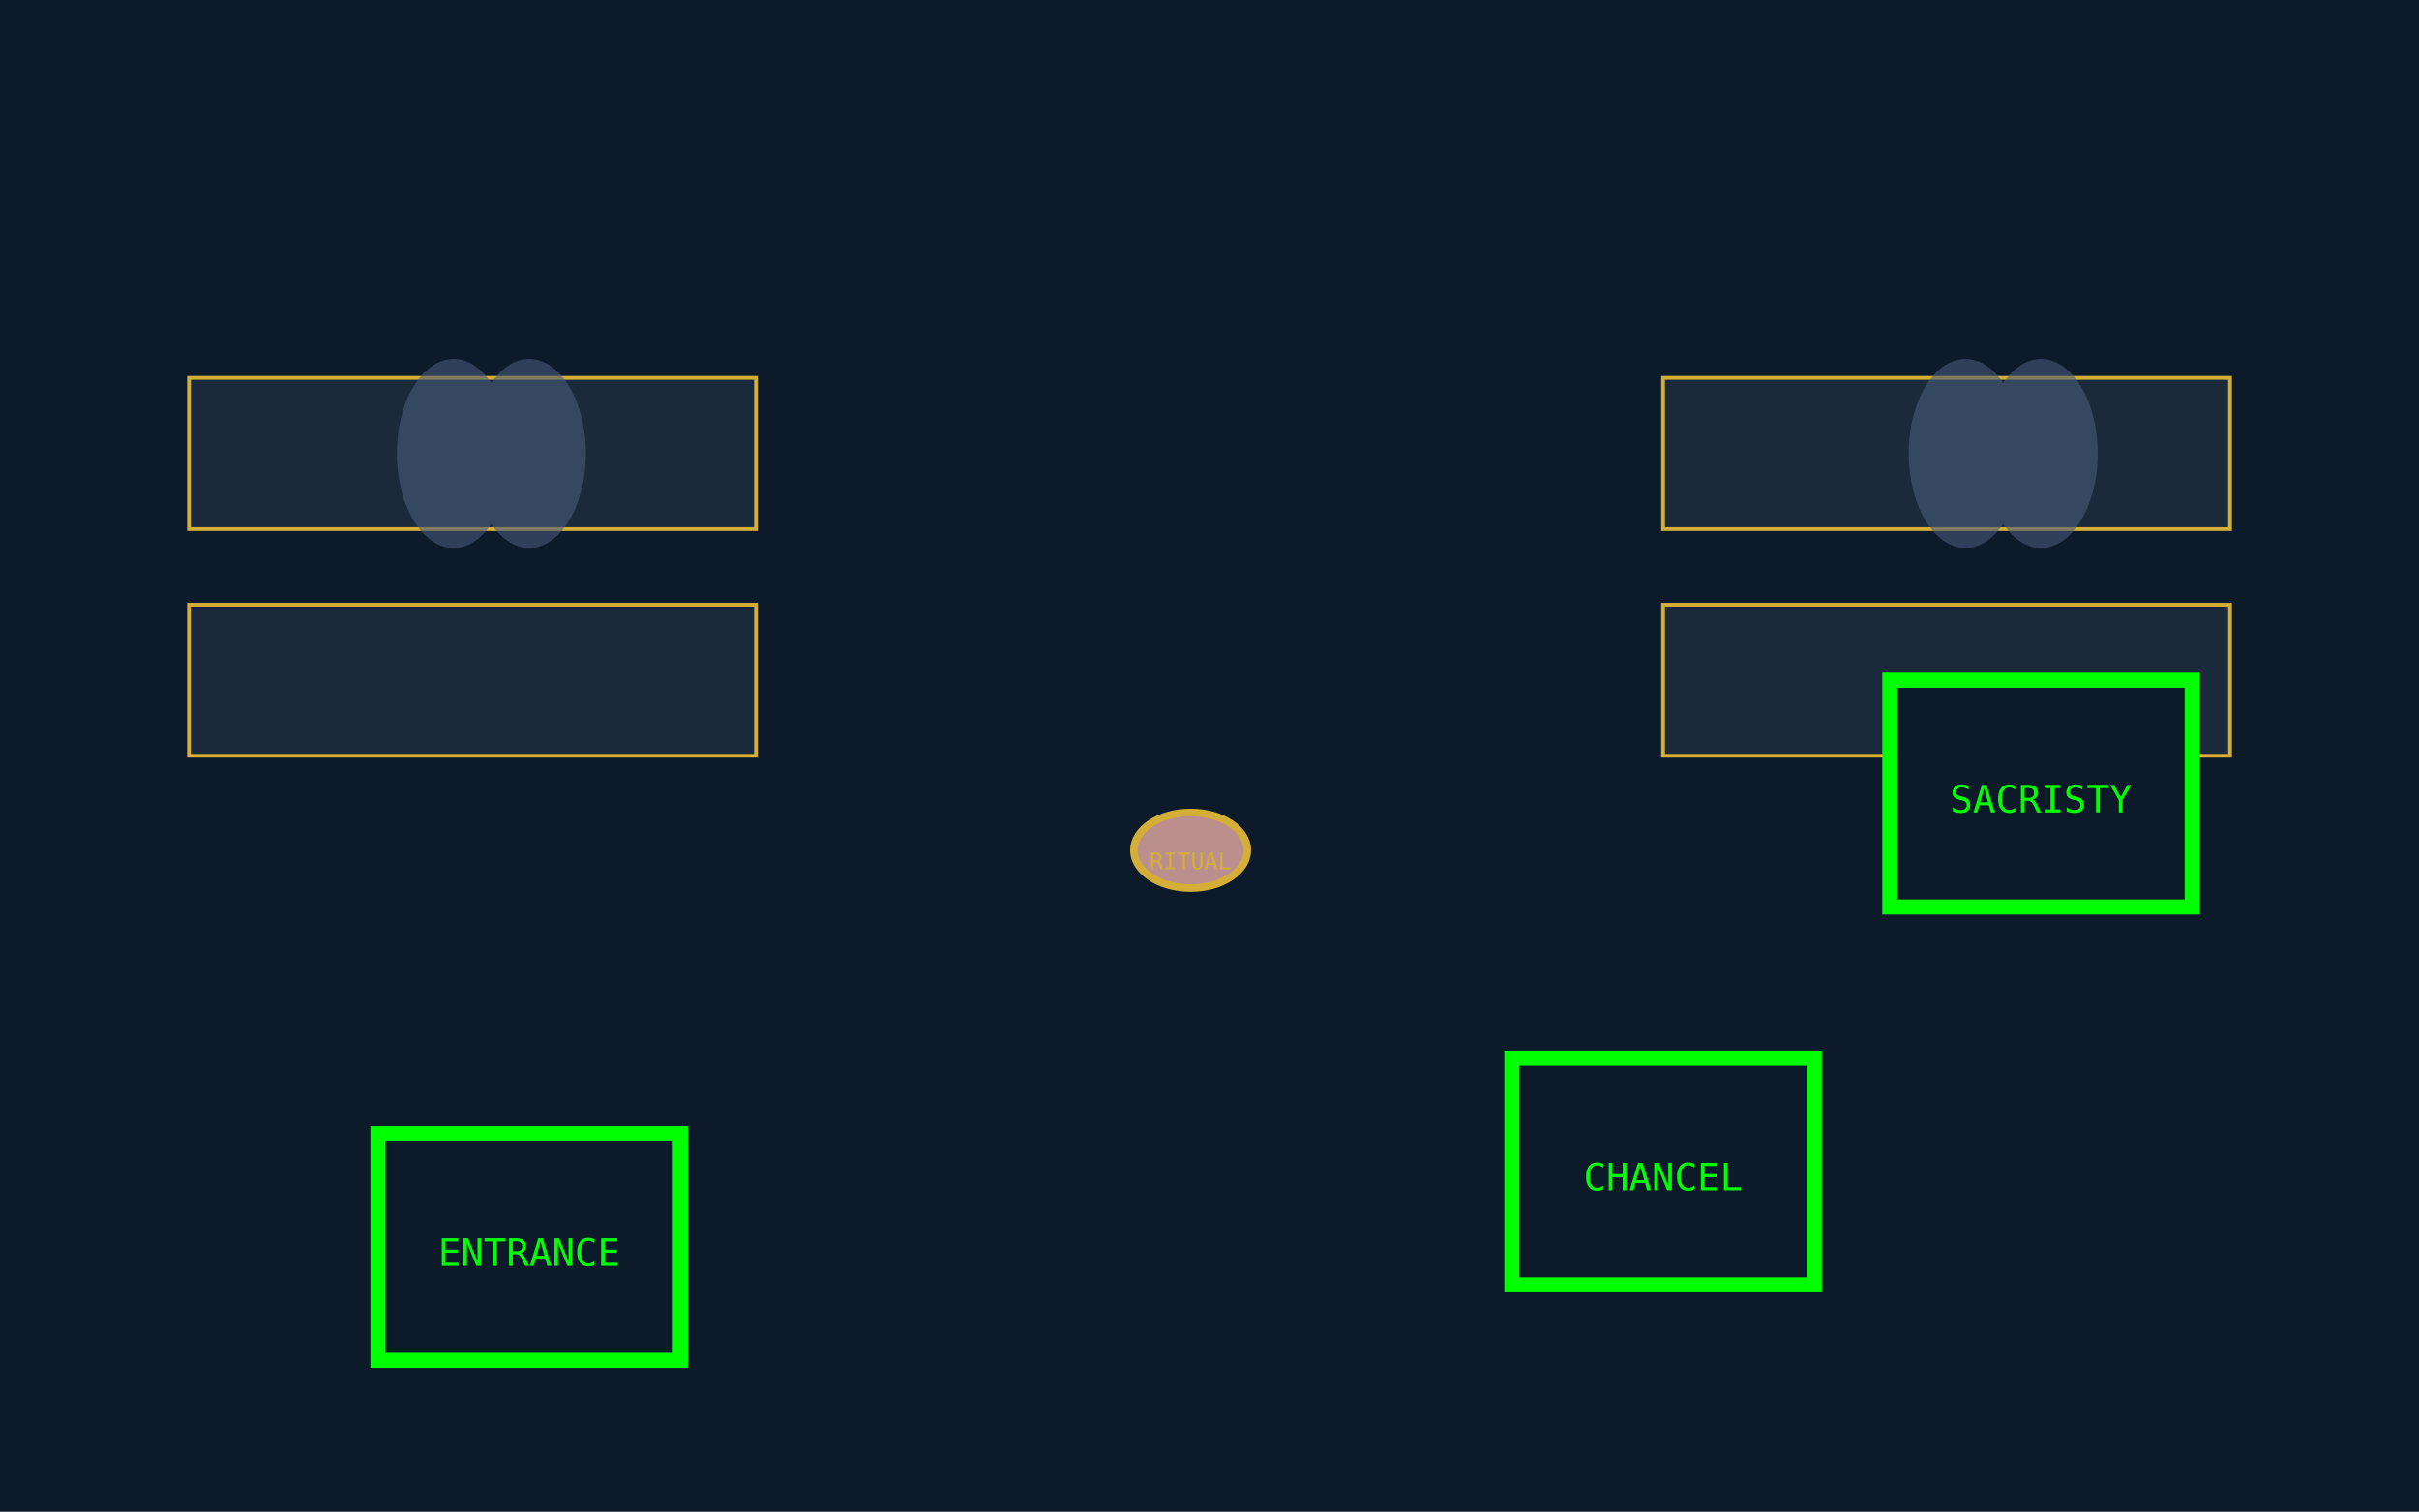
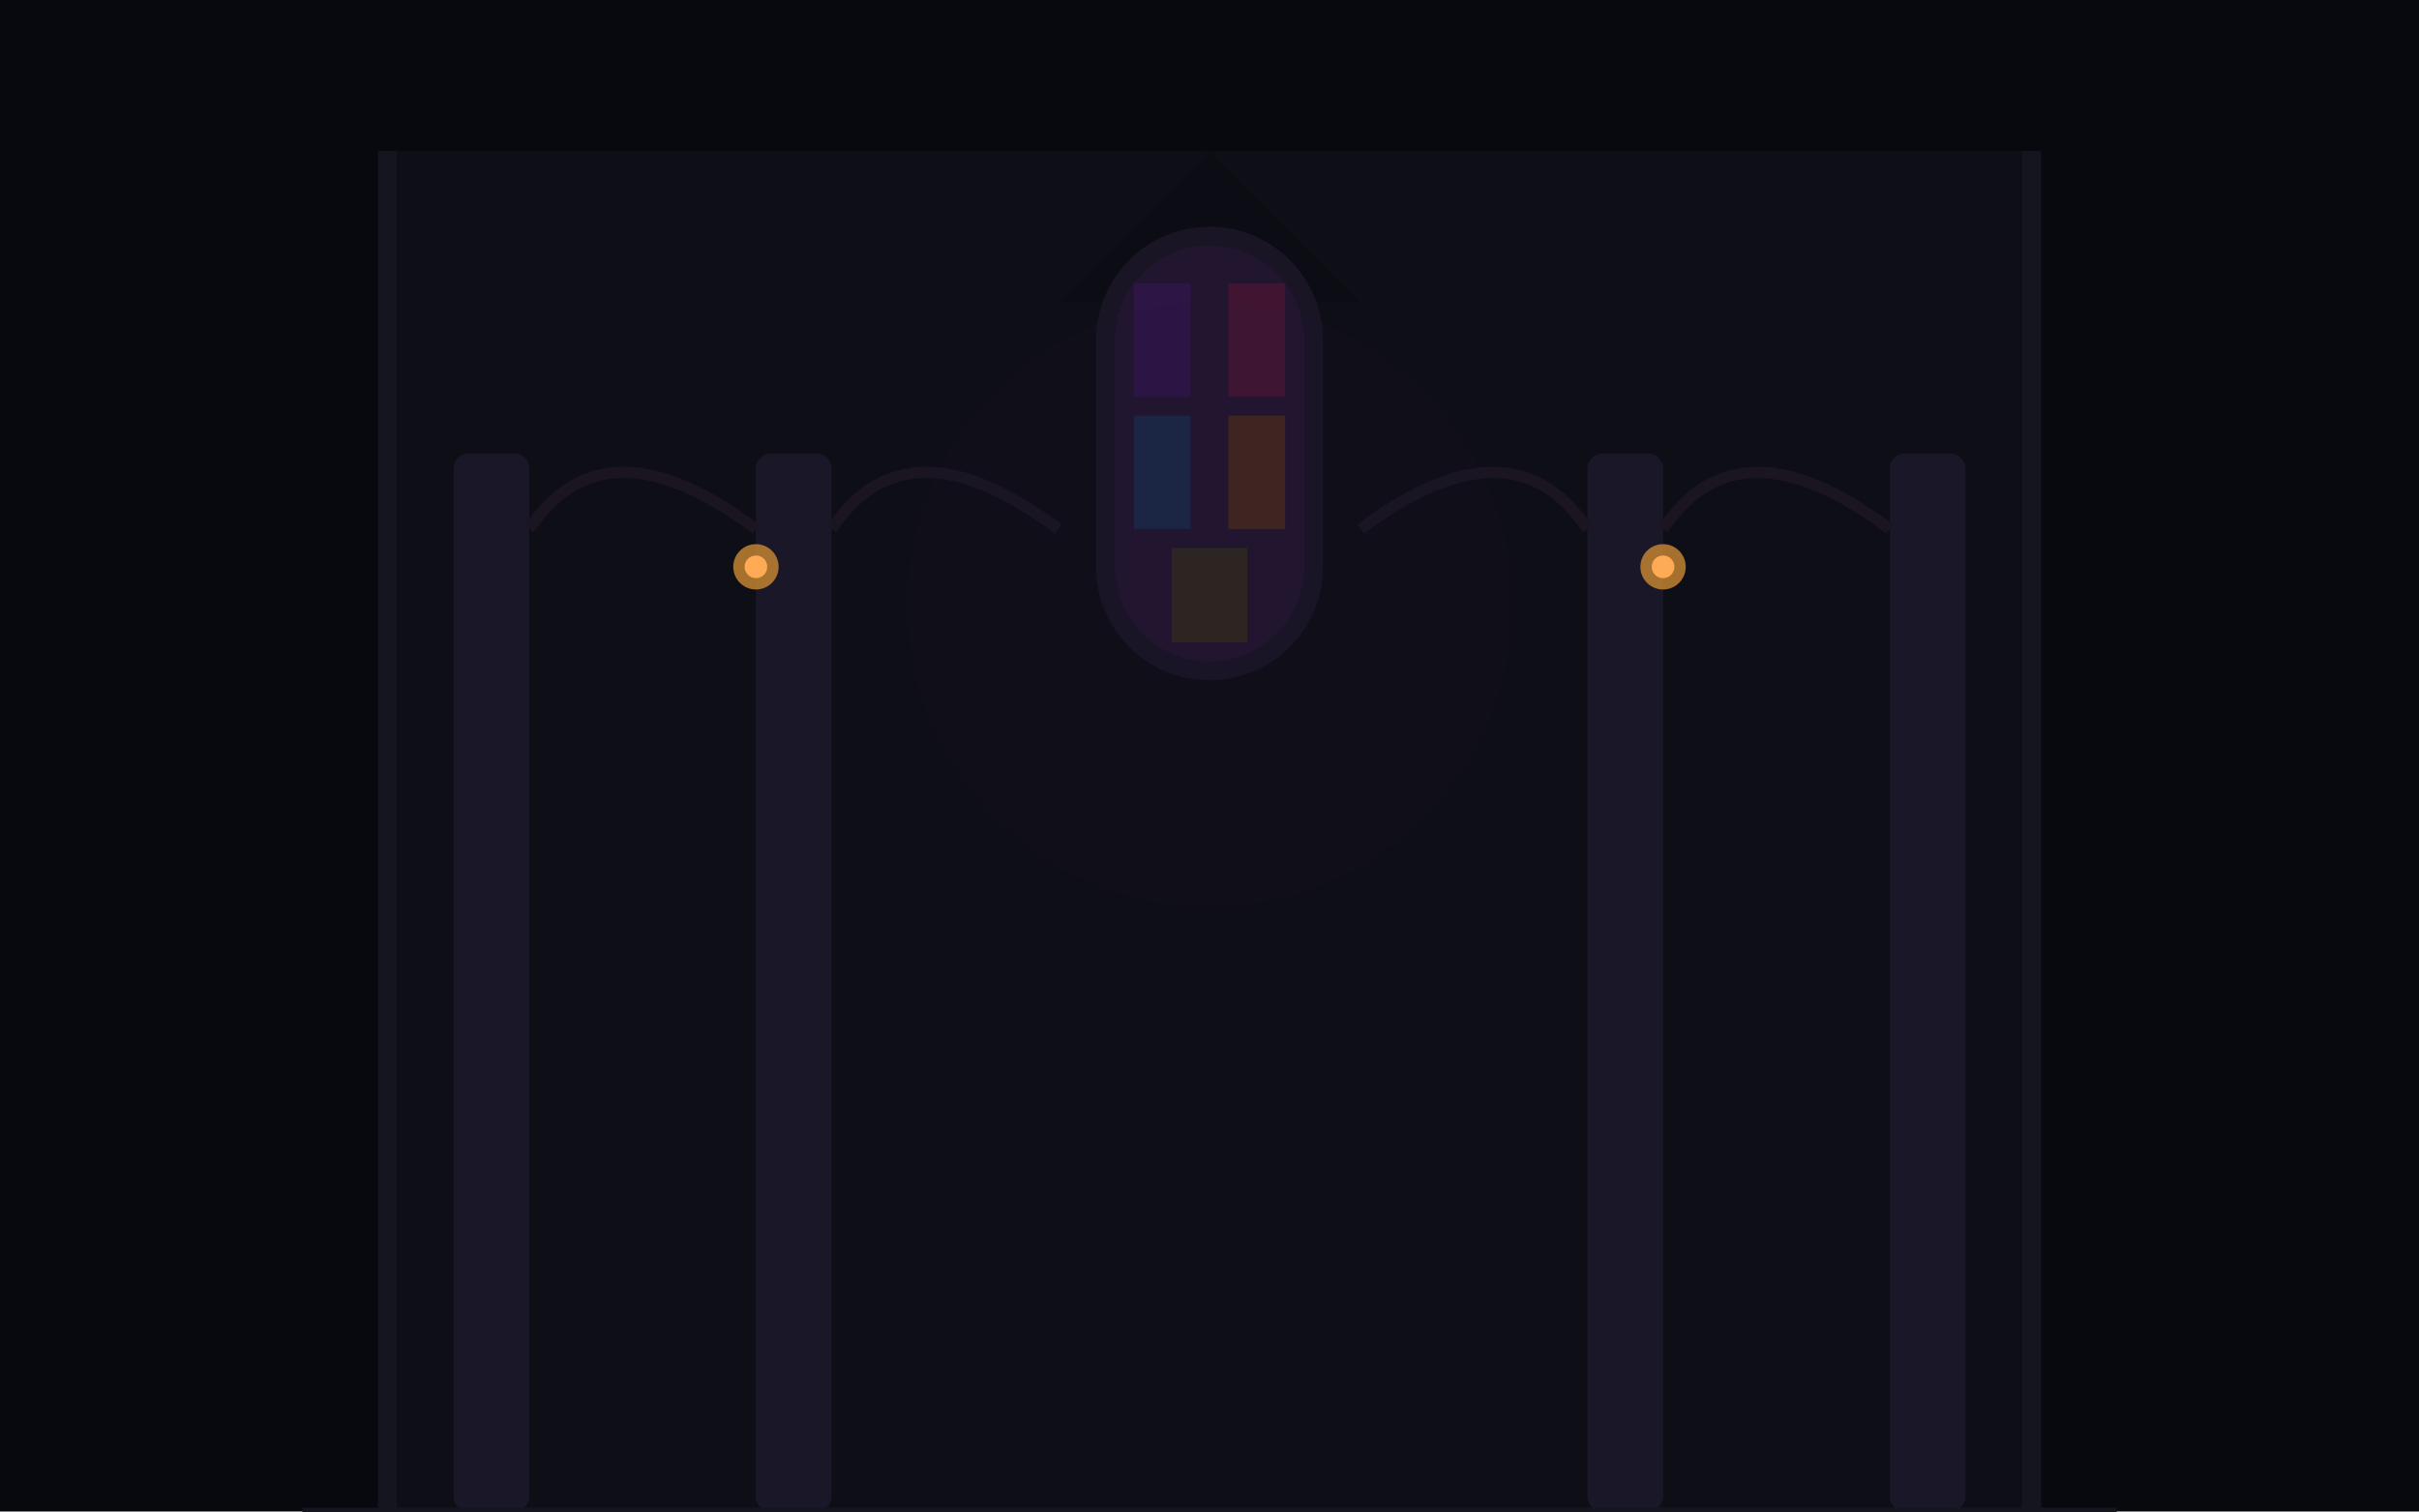
- <svg xmlns="http://www.w3.org/2000/svg" viewBox="0 0 640 400">
-   <rect width="640" height="400" fill="#0a1a2a" />
-   <rect x="0" y="0" width="640" height="400" fill="#0d1a2a" />
-   <g fill="#1a2a3a" stroke="#d4af37" stroke-width="1">
-     <rect x="50" y="100" width="150" height="40" />
-     <rect x="50" y="160" width="150" height="40" />
-     <rect x="440" y="100" width="150" height="40" />
-     <rect x="440" y="160" width="150" height="40" />
-   </g>
-   <g fill="#4a5a7a" opacity="0.6">
-     <ellipse cx="120" cy="120" rx="15" ry="25" />
-     <ellipse cx="140" cy="120" rx="15" ry="25" />
-     <ellipse cx="520" cy="120" rx="15" ry="25" />
-     <ellipse cx="540" cy="120" rx="15" ry="25" />
-   </g>
-   <g transform="translate(300,200)">
-     <ellipse cx="15" cy="25" rx="15" ry="10" fill="#bc8f8f" stroke="#d4af37" stroke-width="2" />
-     <text x="15" y="30" font-family="monospace" font-size="6" fill="#d4af37" text-anchor="middle">RITUAL</text>
-   </g>
-   <rect x="100" y="300" width="80" height="60" fill="#0d1a2a" stroke="#0f0" stroke-width="4" />
-   <text x="140" y="335" font-family="monospace" font-size="10" fill="#0f0" text-anchor="middle">ENTRANCE</text>
-   <rect x="400" y="280" width="80" height="60" fill="#0d1a2a" stroke="#0f0" stroke-width="4" />
-   <text x="440" y="315" font-family="monospace" font-size="10" fill="#0f0" text-anchor="middle">CHANCEL</text>
-   <rect x="500" y="180" width="80" height="60" fill="#0d1a2a" stroke="#0f0" stroke-width="4" />
-   <text x="540" y="215" font-family="monospace" font-size="10" fill="#0f0" text-anchor="middle">SACRISTY</text>
+ <svg xmlns="http://www.w3.org/2000/svg" viewBox="0 0 640 400" width="640" height="400">
+   <rect width="640" height="400" fill="#08080f" />
+   <rect x="100" y="40" width="440" height="360" fill="#0e0e16" />
+   <rect x="100" y="40" width="5" height="360" fill="#151520" />
+   <rect x="535" y="40" width="5" height="360" fill="#151520" />
+   <rect x="120" y="120" width="20" height="280" fill="#1a1828" rx="4" />
+   <rect x="200" y="120" width="20" height="280" fill="#1a1828" rx="4" />
+   <rect x="420" y="120" width="20" height="280" fill="#1a1828" rx="4" />
+   <rect x="500" y="120" width="20" height="280" fill="#1a1828" rx="4" />
+   <path d="M140 140 Q160 110 200 140" fill="none" stroke="#1a1520" stroke-width="3" />
+   <path d="M220 140 Q240 110 280 140" fill="none" stroke="#1a1520" stroke-width="3" />
+   <path d="M360 140 Q400 110 420 140" fill="none" stroke="#1a1520" stroke-width="3" />
+   <path d="M440 140 Q460 110 500 140" fill="none" stroke="#1a1520" stroke-width="3" />
+   <polygon points="320,40 280,80 360,80" fill="#0c0c14" />
+   <rect x="290" y="60" width="60" height="120" fill="#1a1525" rx="30" />
+   <rect x="295" y="65" width="50" height="110" fill="#221530" rx="25" />
+   <rect x="300" y="75" width="15" height="30" fill="#331555" opacity="0.6" />
+   <rect x="325" y="75" width="15" height="30" fill="#551533" opacity="0.6" />
+   <rect x="300" y="110" width="15" height="30" fill="#153355" opacity="0.6" />
+   <rect x="325" y="110" width="15" height="30" fill="#553315" opacity="0.6" />
+   <rect x="310" y="145" width="20" height="25" fill="#333315" opacity="0.6" />
+   <circle cx="320" cy="160" r="80" fill="#221530" opacity="0.1" />
+   <line x1="80" y1="400" x2="560" y2="400" stroke="#151520" stroke-width="2" />
+   <line x1="140" y1="400" x2="500" y2="400" stroke="#151520" stroke-width="1" />
+   <line x1="200" y1="400" x2="440" y2="400" stroke="#151520" stroke-width="1" />
+   <circle cx="200" cy="150" r="6" fill="#cc8833" opacity="0.8" />
+   <circle cx="200" cy="150" r="3" fill="#ffaa55" />
+   <circle cx="440" cy="150" r="6" fill="#cc8833" opacity="0.8" />
+   <circle cx="440" cy="150" r="3" fill="#ffaa55" />
</svg>
